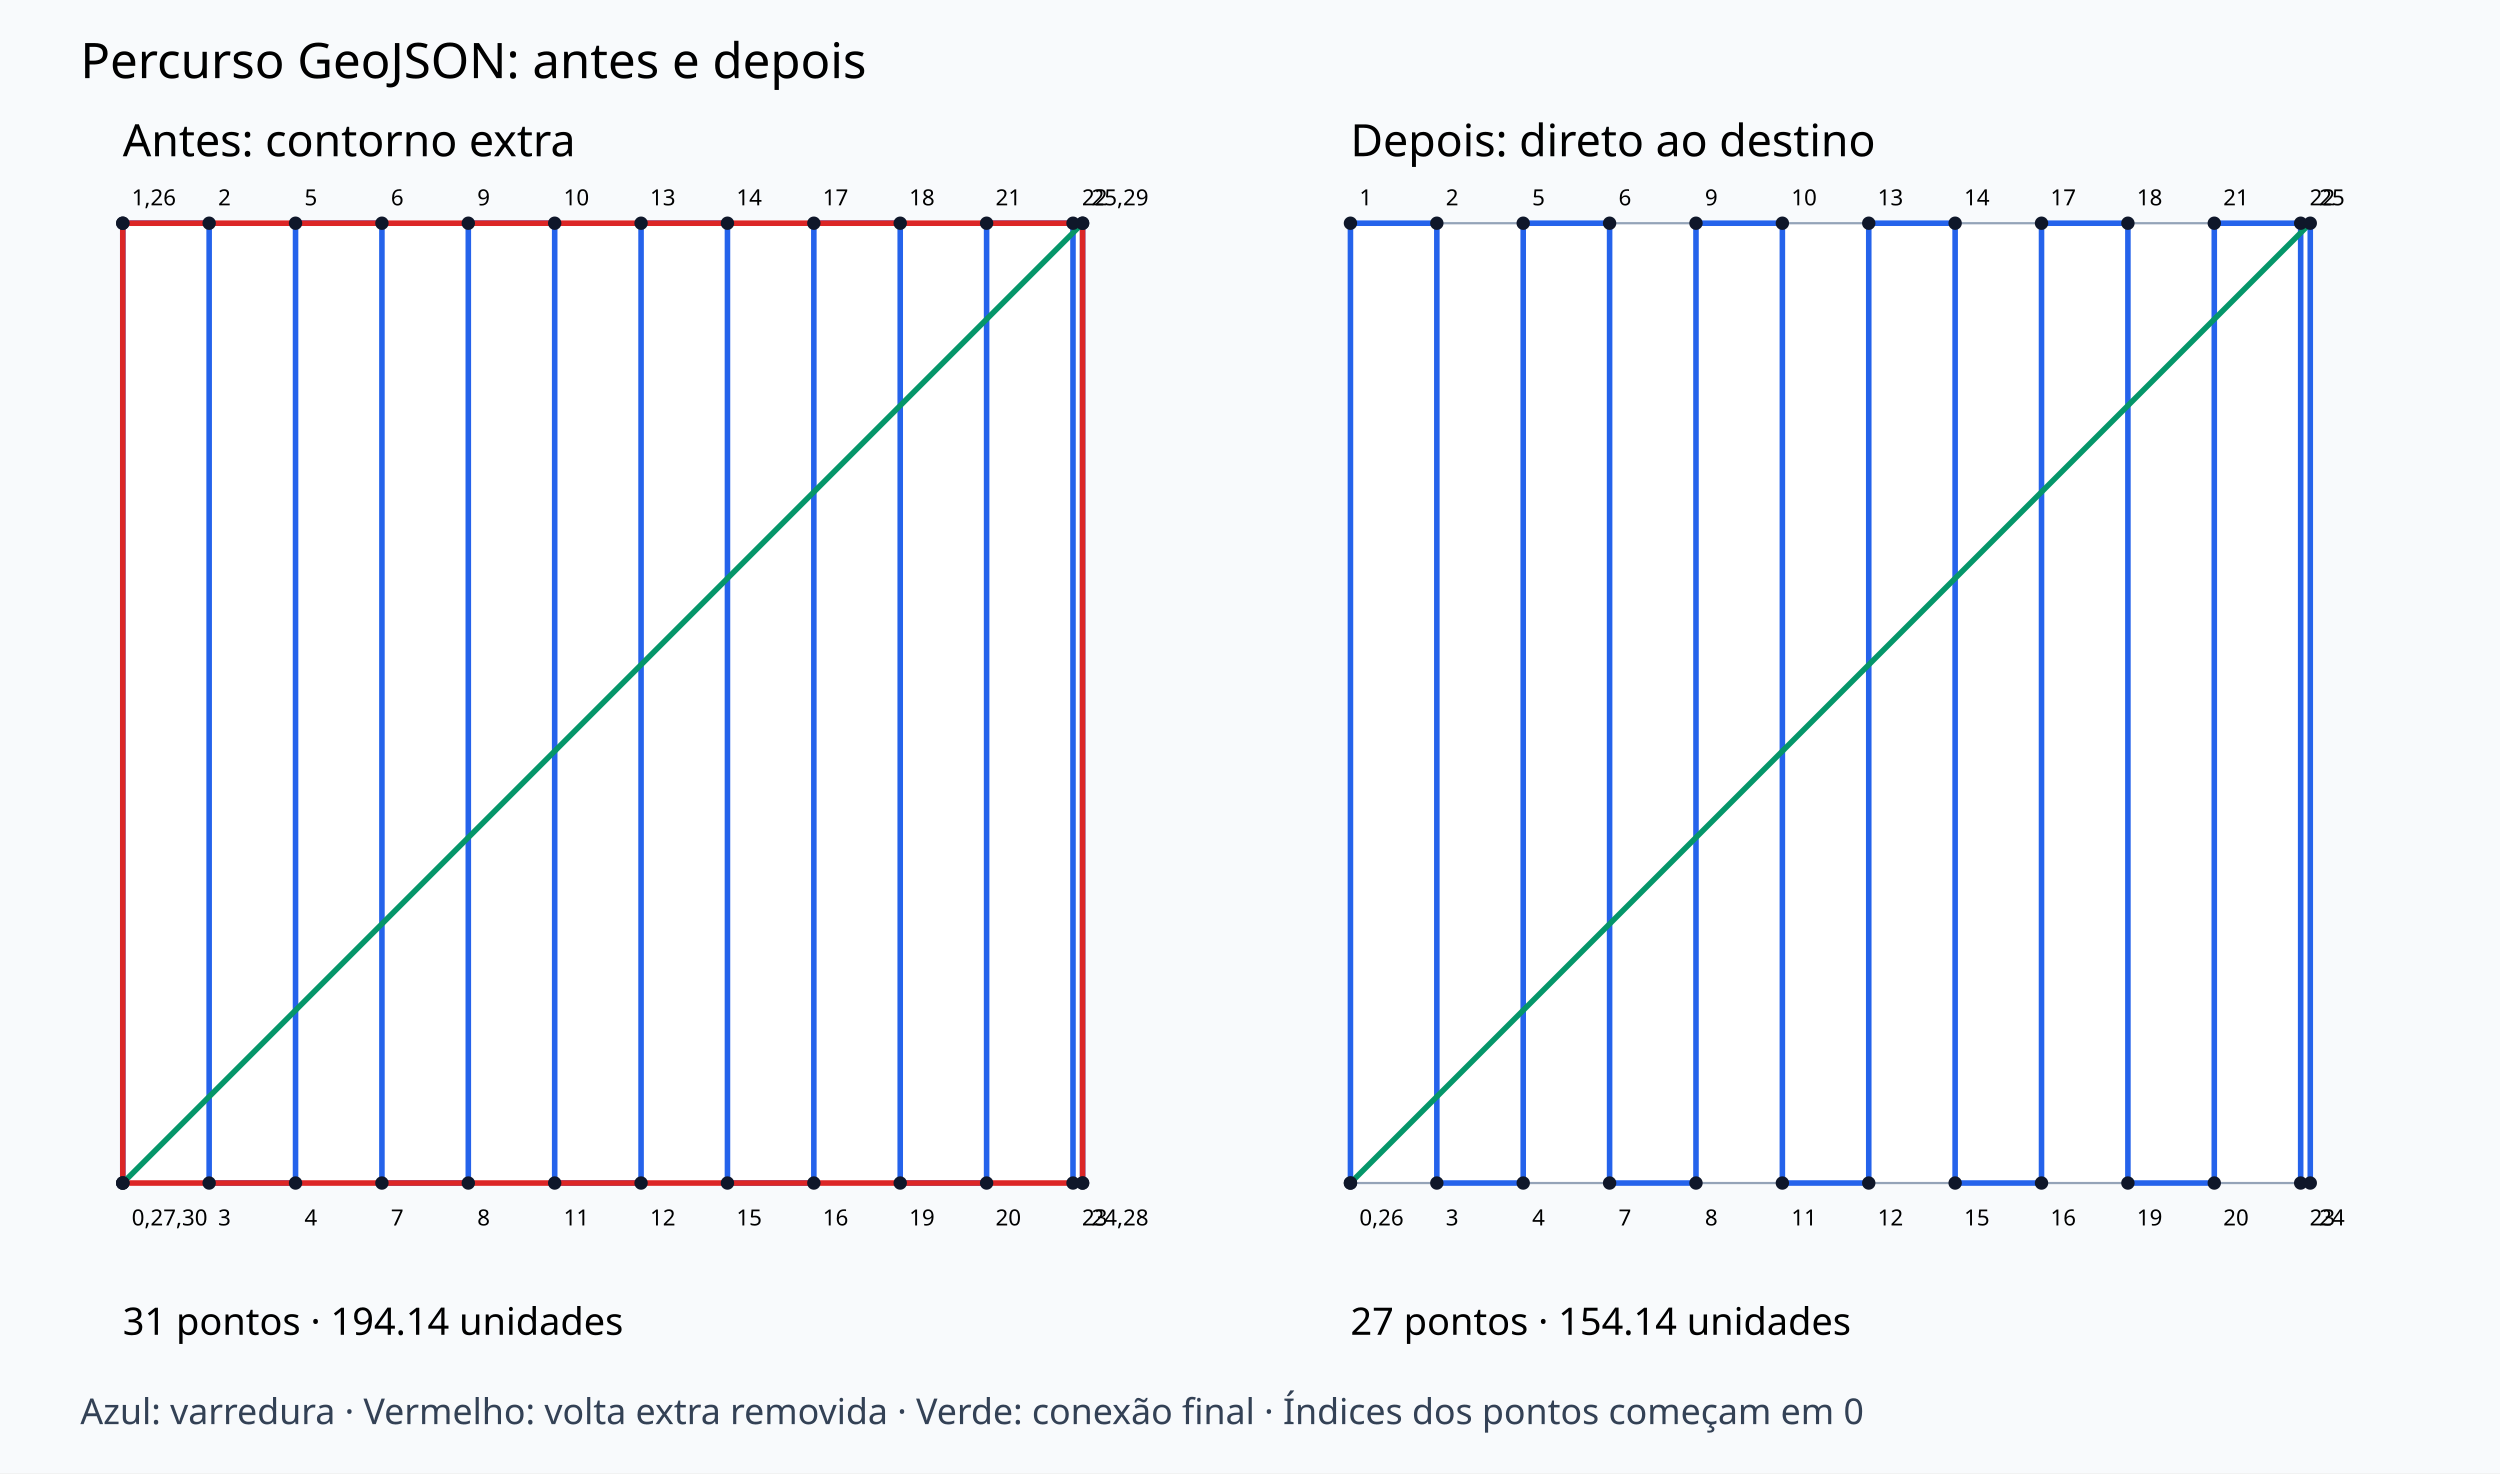
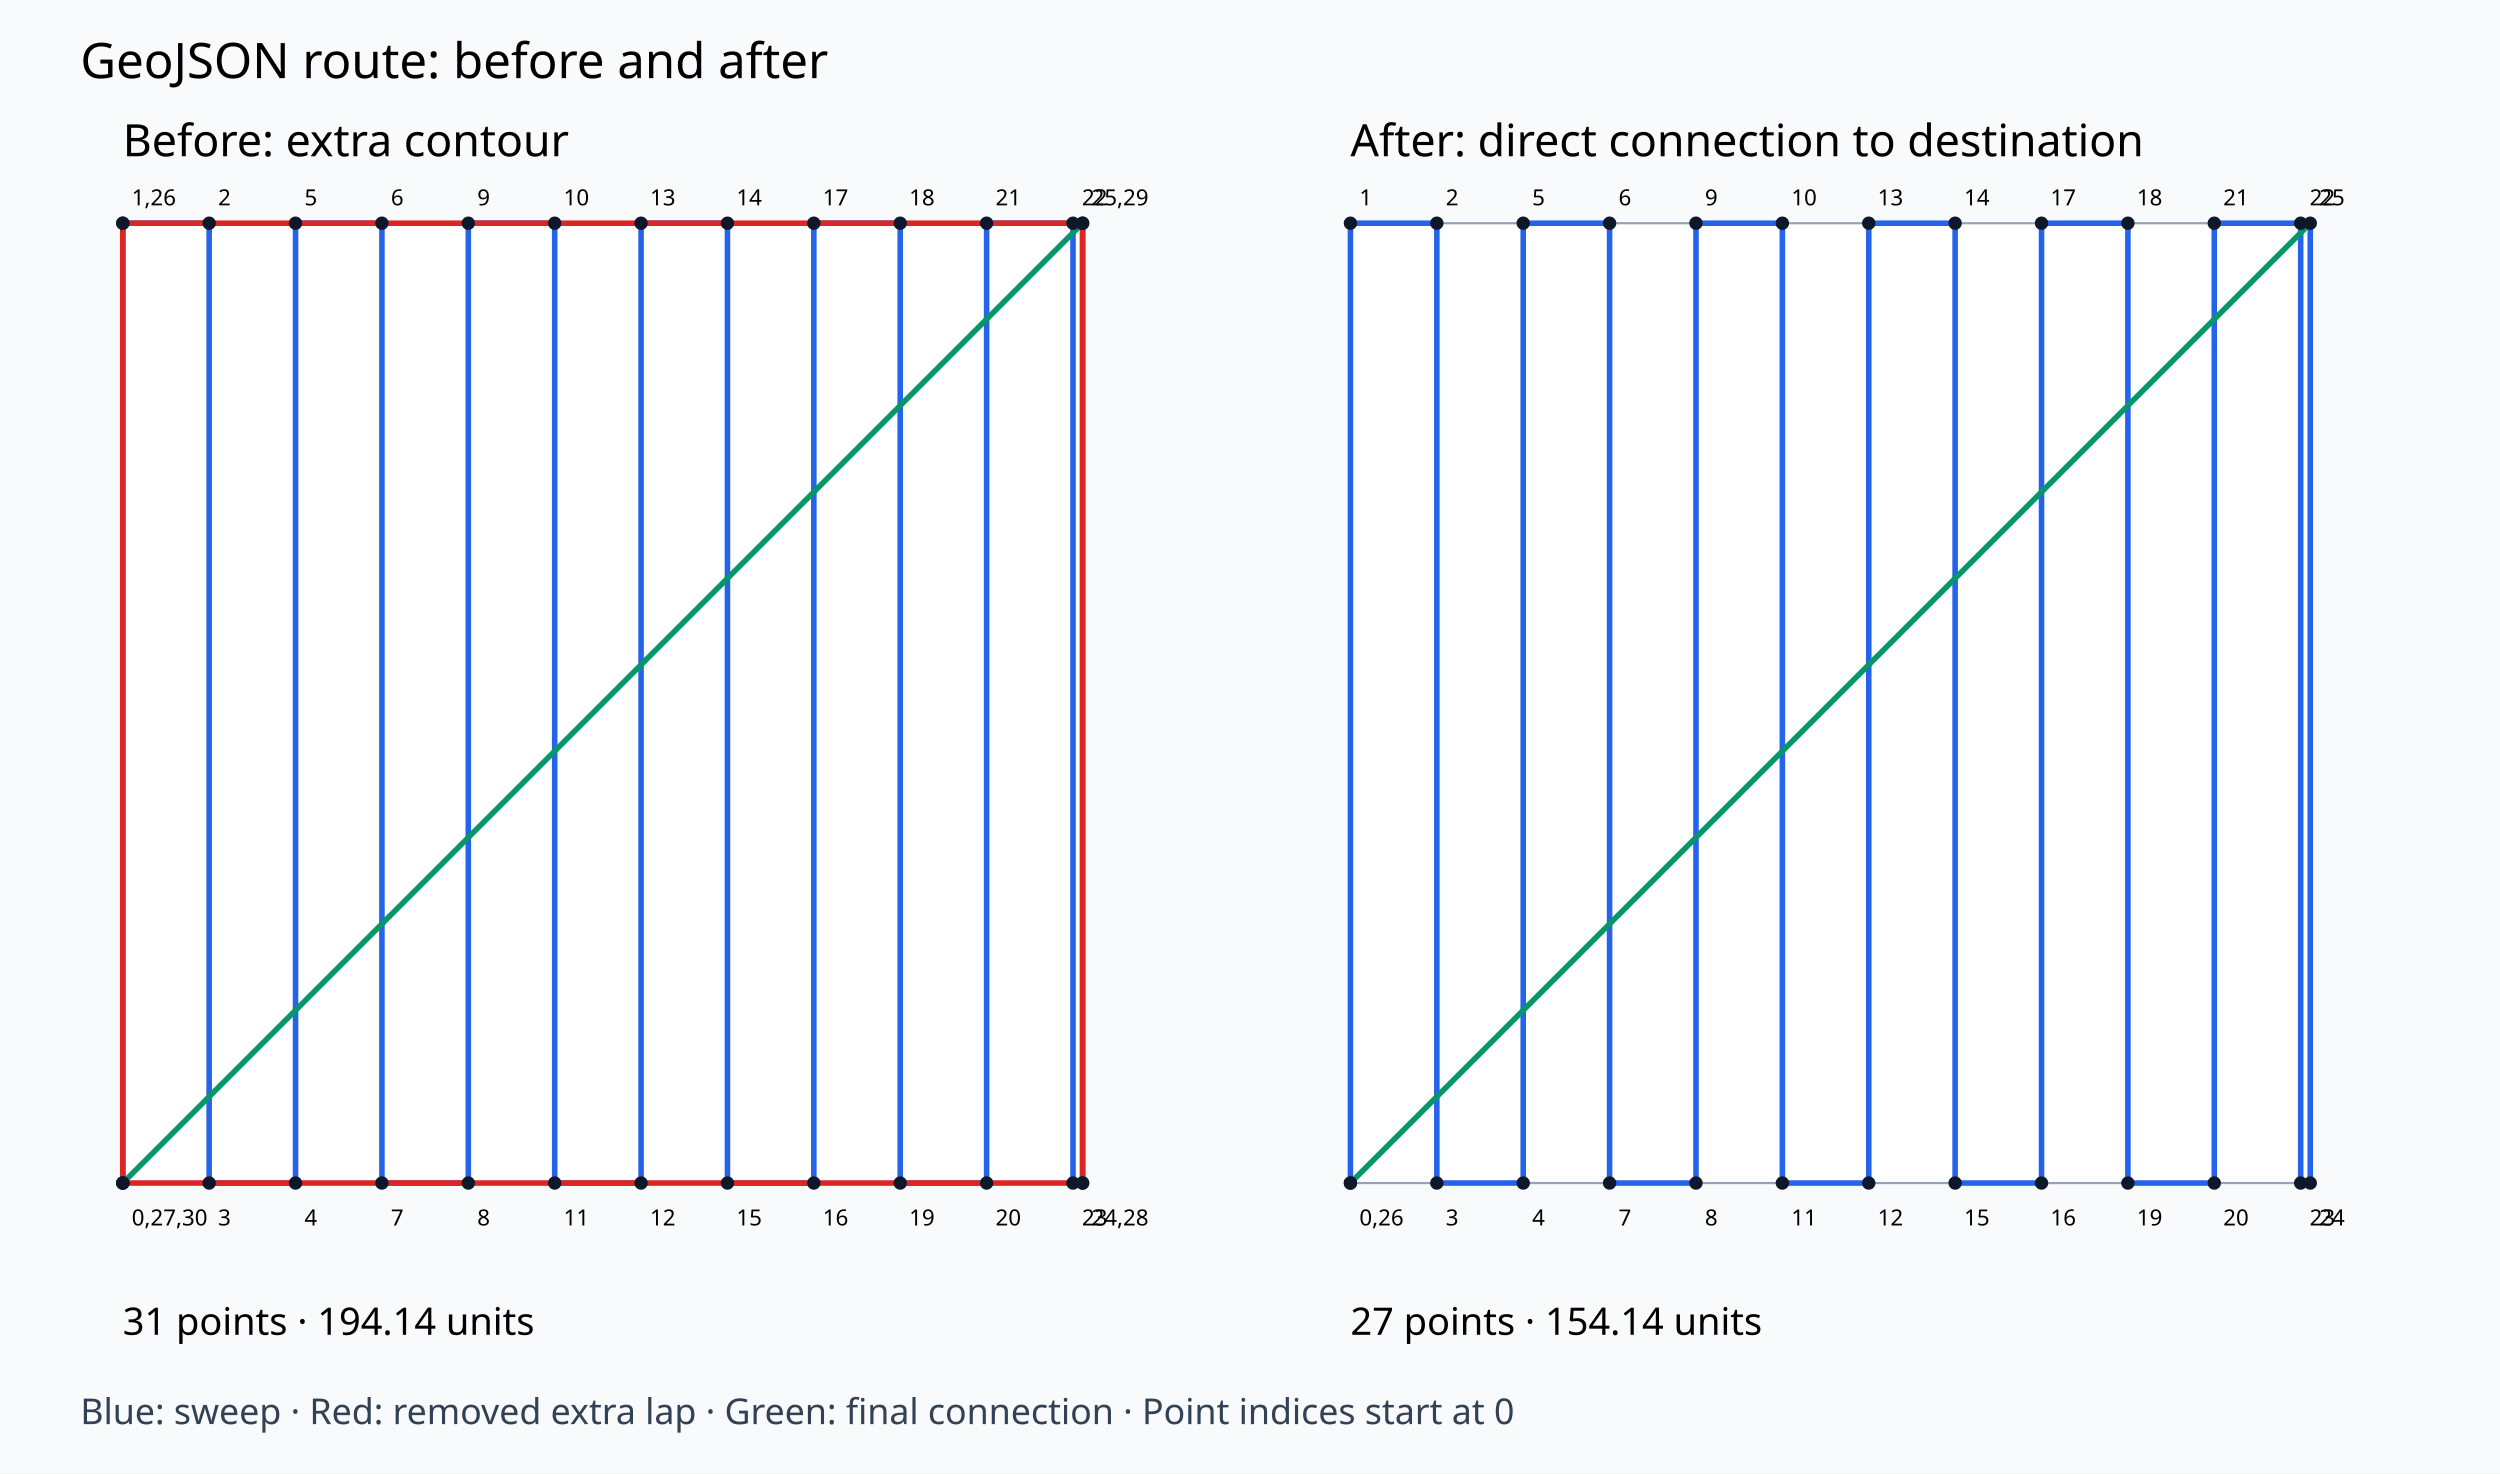
<svg xmlns="http://www.w3.org/2000/svg" width="1120" height="660" viewBox="0 0 1120 660">
  <rect width="1120" height="660" fill="#f8fafc" />
-   <text x="36" y="35" font-family="sans-serif" font-size="22">Percurso GeoJSON: antes e depois</text>
-   <text x="55" y="70" font-family="sans-serif" font-size="20">Antes: contorno extra</text>
-   <text x="55" y="598" font-family="sans-serif" font-size="17">31 pontos · 194.14 unidades</text>
+   <text x="36" y="35" font-family="sans-serif" font-size="22">GeoJSON route: before and after</text>
+   <text x="55" y="70" font-family="sans-serif" font-size="20">Before: extra contour</text>
+   <text x="55" y="598" font-family="sans-serif" font-size="17">31 points · 194.14 units</text>
  <rect x="55" y="100" width="430" height="430" fill="white" stroke="#94a3b8" />
  <path d="M55.0,530.0 L55.0,100.0" stroke="#2563eb" stroke-width="2.5" fill="none" />
  <path d="M55.0,100.0 L93.7,100.0" stroke="#2563eb" stroke-width="2.5" fill="none" />
  <path d="M93.7,100.0 L93.7,530.0" stroke="#2563eb" stroke-width="2.5" fill="none" />
  <path d="M93.7,530.0 L132.4,530.0" stroke="#2563eb" stroke-width="2.5" fill="none" />
  <path d="M132.4,530.0 L132.4,100.0" stroke="#2563eb" stroke-width="2.5" fill="none" />
  <path d="M132.4,100.0 L171.1,100.0" stroke="#2563eb" stroke-width="2.5" fill="none" />
  <path d="M171.1,100.0 L171.1,530.0" stroke="#2563eb" stroke-width="2.5" fill="none" />
  <path d="M171.1,530.0 L209.8,530.0" stroke="#2563eb" stroke-width="2.5" fill="none" />
  <path d="M209.8,530.0 L209.8,100.0" stroke="#2563eb" stroke-width="2.5" fill="none" />
  <path d="M209.8,100.0 L248.5,100.0" stroke="#2563eb" stroke-width="2.5" fill="none" />
  <path d="M248.5,100.0 L248.5,530.0" stroke="#2563eb" stroke-width="2.5" fill="none" />
  <path d="M248.5,530.0 L287.2,530.0" stroke="#2563eb" stroke-width="2.5" fill="none" />
  <path d="M287.2,530.0 L287.2,100.0" stroke="#2563eb" stroke-width="2.5" fill="none" />
  <path d="M287.2,100.0 L325.9,100.0" stroke="#2563eb" stroke-width="2.5" fill="none" />
  <path d="M325.9,100.0 L325.9,530.0" stroke="#2563eb" stroke-width="2.5" fill="none" />
  <path d="M325.9,530.0 L364.6,530.0" stroke="#2563eb" stroke-width="2.5" fill="none" />
  <path d="M364.6,530.0 L364.6,100.0" stroke="#2563eb" stroke-width="2.5" fill="none" />
  <path d="M364.6,100.0 L403.3,100.0" stroke="#2563eb" stroke-width="2.5" fill="none" />
  <path d="M403.3,100.0 L403.3,530.0" stroke="#2563eb" stroke-width="2.5" fill="none" />
  <path d="M403.3,530.0 L442.0,530.0" stroke="#2563eb" stroke-width="2.5" fill="none" />
  <path d="M442.0,530.0 L442.0,100.0" stroke="#2563eb" stroke-width="2.5" fill="none" />
  <path d="M442.0,100.0 L480.7,100.0" stroke="#2563eb" stroke-width="2.5" fill="none" />
  <path d="M480.7,100.0 L480.7,530.0" stroke="#2563eb" stroke-width="2.5" fill="none" />
  <path d="M480.7,530.0 L485.0,530.0" stroke="#2563eb" stroke-width="2.5" fill="none" />
  <path d="M485.0,530.0 L485.0,100.0" stroke="#2563eb" stroke-width="2.5" fill="none" />
  <path d="M485.0,100.0 L55.0,100.0" stroke="#dc2626" stroke-width="2.5" fill="none" />
  <path d="M55.0,100.0 L55.0,530.0" stroke="#dc2626" stroke-width="2.5" fill="none" />
  <path d="M55.0,530.0 L485.0,530.0" stroke="#dc2626" stroke-width="2.5" fill="none" />
  <path d="M485.0,530.0 L485.0,100.0" stroke="#dc2626" stroke-width="2.5" fill="none" />
  <path d="M485.0,100.0 L55.0,530.0" stroke="#059669" stroke-width="2.5" fill="none" />
  <circle cx="55.0" cy="530.0" r="3" fill="#0f172a" />
  <circle cx="55.0" cy="100.0" r="3" fill="#0f172a" />
  <circle cx="93.7" cy="100.0" r="3" fill="#0f172a" />
  <circle cx="93.7" cy="530.0" r="3" fill="#0f172a" />
  <circle cx="132.4" cy="530.0" r="3" fill="#0f172a" />
  <circle cx="132.4" cy="100.0" r="3" fill="#0f172a" />
  <circle cx="171.1" cy="100.0" r="3" fill="#0f172a" />
  <circle cx="171.1" cy="530.0" r="3" fill="#0f172a" />
  <circle cx="209.8" cy="530.0" r="3" fill="#0f172a" />
  <circle cx="209.8" cy="100.0" r="3" fill="#0f172a" />
  <circle cx="248.5" cy="100.0" r="3" fill="#0f172a" />
  <circle cx="248.5" cy="530.0" r="3" fill="#0f172a" />
  <circle cx="287.2" cy="530.0" r="3" fill="#0f172a" />
  <circle cx="287.2" cy="100.0" r="3" fill="#0f172a" />
  <circle cx="325.9" cy="100.0" r="3" fill="#0f172a" />
  <circle cx="325.9" cy="530.0" r="3" fill="#0f172a" />
  <circle cx="364.6" cy="530.0" r="3" fill="#0f172a" />
  <circle cx="364.6" cy="100.0" r="3" fill="#0f172a" />
  <circle cx="403.3" cy="100.0" r="3" fill="#0f172a" />
  <circle cx="403.3" cy="530.0" r="3" fill="#0f172a" />
  <circle cx="442.0" cy="530.0" r="3" fill="#0f172a" />
  <circle cx="442.0" cy="100.0" r="3" fill="#0f172a" />
  <circle cx="480.7" cy="100.0" r="3" fill="#0f172a" />
  <circle cx="480.7" cy="530.0" r="3" fill="#0f172a" />
  <circle cx="485.0" cy="530.0" r="3" fill="#0f172a" />
  <circle cx="485.0" cy="100.0" r="3" fill="#0f172a" />
  <circle cx="55.0" cy="100.0" r="3" fill="#0f172a" />
  <circle cx="55.0" cy="530.0" r="3" fill="#0f172a" />
  <circle cx="485.0" cy="530.0" r="3" fill="#0f172a" />
  <circle cx="485.0" cy="100.0" r="3" fill="#0f172a" />
  <circle cx="55.0" cy="530.0" r="3" fill="#0f172a" />
  <text x="59.0" y="549.0" font-family="sans-serif" font-size="10">0,27,30</text>
  <text x="59.0" y="92.0" font-family="sans-serif" font-size="10">1,26</text>
  <text x="97.7" y="92.0" font-family="sans-serif" font-size="10">2</text>
  <text x="97.7" y="549.0" font-family="sans-serif" font-size="10">3</text>
  <text x="136.4" y="549.0" font-family="sans-serif" font-size="10">4</text>
  <text x="136.4" y="92.0" font-family="sans-serif" font-size="10">5</text>
  <text x="175.1" y="92.0" font-family="sans-serif" font-size="10">6</text>
  <text x="175.1" y="549.0" font-family="sans-serif" font-size="10">7</text>
  <text x="213.8" y="549.0" font-family="sans-serif" font-size="10">8</text>
  <text x="213.8" y="92.0" font-family="sans-serif" font-size="10">9</text>
  <text x="252.5" y="92.0" font-family="sans-serif" font-size="10">10</text>
  <text x="252.5" y="549.0" font-family="sans-serif" font-size="10">11</text>
  <text x="291.2" y="549.0" font-family="sans-serif" font-size="10">12</text>
  <text x="291.2" y="92.0" font-family="sans-serif" font-size="10">13</text>
  <text x="329.9" y="92.0" font-family="sans-serif" font-size="10">14</text>
  <text x="329.9" y="549.0" font-family="sans-serif" font-size="10">15</text>
  <text x="368.6" y="549.0" font-family="sans-serif" font-size="10">16</text>
  <text x="368.6" y="92.0" font-family="sans-serif" font-size="10">17</text>
  <text x="407.3" y="92.0" font-family="sans-serif" font-size="10">18</text>
  <text x="407.3" y="549.0" font-family="sans-serif" font-size="10">19</text>
  <text x="446.0" y="549.0" font-family="sans-serif" font-size="10">20</text>
  <text x="446.0" y="92.0" font-family="sans-serif" font-size="10">21</text>
  <text x="484.7" y="92.0" font-family="sans-serif" font-size="10">22</text>
  <text x="484.7" y="549.0" font-family="sans-serif" font-size="10">23</text>
  <text x="489.0" y="549.0" font-family="sans-serif" font-size="10">24,28</text>
  <text x="489.0" y="92.0" font-family="sans-serif" font-size="10">25,29</text>
-   <text x="605" y="70" font-family="sans-serif" font-size="20">Depois: direto ao destino</text>
-   <text x="605" y="598" font-family="sans-serif" font-size="17">27 pontos · 154.14 unidades</text>
+   <text x="605" y="70" font-family="sans-serif" font-size="20">After: direct connection to destination</text>
+   <text x="605" y="598" font-family="sans-serif" font-size="17">27 points · 154.14 units</text>
  <rect x="605" y="100" width="430" height="430" fill="white" stroke="#94a3b8" />
  <path d="M605.0,530.0 L605.0,100.0" stroke="#2563eb" stroke-width="2.5" fill="none" />
  <path d="M605.0,100.0 L643.7,100.0" stroke="#2563eb" stroke-width="2.5" fill="none" />
  <path d="M643.7,100.0 L643.7,530.0" stroke="#2563eb" stroke-width="2.5" fill="none" />
  <path d="M643.7,530.0 L682.4,530.0" stroke="#2563eb" stroke-width="2.5" fill="none" />
  <path d="M682.4,530.0 L682.4,100.0" stroke="#2563eb" stroke-width="2.5" fill="none" />
  <path d="M682.4,100.0 L721.1,100.0" stroke="#2563eb" stroke-width="2.5" fill="none" />
  <path d="M721.1,100.0 L721.1,530.0" stroke="#2563eb" stroke-width="2.5" fill="none" />
  <path d="M721.1,530.0 L759.8,530.0" stroke="#2563eb" stroke-width="2.5" fill="none" />
  <path d="M759.8,530.0 L759.8,100.0" stroke="#2563eb" stroke-width="2.5" fill="none" />
  <path d="M759.8,100.0 L798.5,100.0" stroke="#2563eb" stroke-width="2.5" fill="none" />
  <path d="M798.5,100.0 L798.5,530.0" stroke="#2563eb" stroke-width="2.5" fill="none" />
  <path d="M798.5,530.0 L837.2,530.0" stroke="#2563eb" stroke-width="2.5" fill="none" />
  <path d="M837.2,530.0 L837.2,100.0" stroke="#2563eb" stroke-width="2.5" fill="none" />
  <path d="M837.2,100.0 L875.9,100.0" stroke="#2563eb" stroke-width="2.5" fill="none" />
  <path d="M875.9,100.0 L875.9,530.0" stroke="#2563eb" stroke-width="2.5" fill="none" />
  <path d="M875.9,530.0 L914.6,530.0" stroke="#2563eb" stroke-width="2.5" fill="none" />
  <path d="M914.6,530.0 L914.6,100.0" stroke="#2563eb" stroke-width="2.5" fill="none" />
  <path d="M914.6,100.0 L953.3,100.0" stroke="#2563eb" stroke-width="2.5" fill="none" />
  <path d="M953.3,100.0 L953.3,530.0" stroke="#2563eb" stroke-width="2.5" fill="none" />
  <path d="M953.3,530.0 L992.0,530.0" stroke="#2563eb" stroke-width="2.5" fill="none" />
  <path d="M992.0,530.0 L992.0,100.0" stroke="#2563eb" stroke-width="2.5" fill="none" />
  <path d="M992.0,100.0 L1030.7,100.0" stroke="#2563eb" stroke-width="2.5" fill="none" />
  <path d="M1030.7,100.0 L1030.7,530.0" stroke="#2563eb" stroke-width="2.5" fill="none" />
  <path d="M1030.7,530.0 L1035.0,530.0" stroke="#2563eb" stroke-width="2.5" fill="none" />
  <path d="M1035.0,530.0 L1035.0,100.0" stroke="#2563eb" stroke-width="2.5" fill="none" />
  <path d="M1035.0,100.0 L605.0,530.0" stroke="#059669" stroke-width="2.5" fill="none" />
  <circle cx="605.0" cy="530.0" r="3" fill="#0f172a" />
  <circle cx="605.0" cy="100.0" r="3" fill="#0f172a" />
  <circle cx="643.7" cy="100.0" r="3" fill="#0f172a" />
  <circle cx="643.7" cy="530.0" r="3" fill="#0f172a" />
  <circle cx="682.4" cy="530.0" r="3" fill="#0f172a" />
  <circle cx="682.4" cy="100.0" r="3" fill="#0f172a" />
  <circle cx="721.1" cy="100.0" r="3" fill="#0f172a" />
  <circle cx="721.1" cy="530.0" r="3" fill="#0f172a" />
  <circle cx="759.8" cy="530.0" r="3" fill="#0f172a" />
  <circle cx="759.8" cy="100.0" r="3" fill="#0f172a" />
  <circle cx="798.5" cy="100.0" r="3" fill="#0f172a" />
  <circle cx="798.5" cy="530.0" r="3" fill="#0f172a" />
  <circle cx="837.2" cy="530.0" r="3" fill="#0f172a" />
  <circle cx="837.2" cy="100.0" r="3" fill="#0f172a" />
  <circle cx="875.9" cy="100.0" r="3" fill="#0f172a" />
  <circle cx="875.9" cy="530.0" r="3" fill="#0f172a" />
  <circle cx="914.6" cy="530.0" r="3" fill="#0f172a" />
  <circle cx="914.6" cy="100.0" r="3" fill="#0f172a" />
  <circle cx="953.3" cy="100.0" r="3" fill="#0f172a" />
  <circle cx="953.3" cy="530.0" r="3" fill="#0f172a" />
  <circle cx="992.0" cy="530.0" r="3" fill="#0f172a" />
  <circle cx="992.0" cy="100.0" r="3" fill="#0f172a" />
  <circle cx="1030.7" cy="100.0" r="3" fill="#0f172a" />
  <circle cx="1030.7" cy="530.0" r="3" fill="#0f172a" />
  <circle cx="1035.0" cy="530.0" r="3" fill="#0f172a" />
  <circle cx="1035.0" cy="100.0" r="3" fill="#0f172a" />
  <circle cx="605.0" cy="530.0" r="3" fill="#0f172a" />
  <text x="609.0" y="549.0" font-family="sans-serif" font-size="10">0,26</text>
  <text x="609.0" y="92.0" font-family="sans-serif" font-size="10">1</text>
  <text x="647.7" y="92.0" font-family="sans-serif" font-size="10">2</text>
  <text x="647.7" y="549.0" font-family="sans-serif" font-size="10">3</text>
  <text x="686.4" y="549.0" font-family="sans-serif" font-size="10">4</text>
  <text x="686.4" y="92.0" font-family="sans-serif" font-size="10">5</text>
  <text x="725.1" y="92.0" font-family="sans-serif" font-size="10">6</text>
  <text x="725.1" y="549.0" font-family="sans-serif" font-size="10">7</text>
  <text x="763.8" y="549.0" font-family="sans-serif" font-size="10">8</text>
  <text x="763.8" y="92.0" font-family="sans-serif" font-size="10">9</text>
  <text x="802.5" y="92.0" font-family="sans-serif" font-size="10">10</text>
  <text x="802.5" y="549.0" font-family="sans-serif" font-size="10">11</text>
  <text x="841.2" y="549.0" font-family="sans-serif" font-size="10">12</text>
  <text x="841.2" y="92.0" font-family="sans-serif" font-size="10">13</text>
  <text x="879.9" y="92.0" font-family="sans-serif" font-size="10">14</text>
  <text x="879.9" y="549.0" font-family="sans-serif" font-size="10">15</text>
  <text x="918.6" y="549.0" font-family="sans-serif" font-size="10">16</text>
  <text x="918.6" y="92.0" font-family="sans-serif" font-size="10">17</text>
  <text x="957.3" y="92.0" font-family="sans-serif" font-size="10">18</text>
  <text x="957.3" y="549.0" font-family="sans-serif" font-size="10">19</text>
  <text x="996.0" y="549.0" font-family="sans-serif" font-size="10">20</text>
  <text x="996.0" y="92.0" font-family="sans-serif" font-size="10">21</text>
  <text x="1034.7" y="92.0" font-family="sans-serif" font-size="10">22</text>
  <text x="1034.7" y="549.0" font-family="sans-serif" font-size="10">23</text>
  <text x="1039.0" y="549.0" font-family="sans-serif" font-size="10">24</text>
  <text x="1039.0" y="92.0" font-family="sans-serif" font-size="10">25</text>
-   <text x="36" y="638" font-family="sans-serif" font-size="16" fill="#334155">Azul: varredura · Vermelho: volta extra removida · Verde: conexão final · Índices dos pontos começam em 0</text>
+   <text x="36" y="638" font-family="sans-serif" font-size="16" fill="#334155">Blue: sweep · Red: removed extra lap · Green: final connection · Point indices start at 0</text>
</svg>
